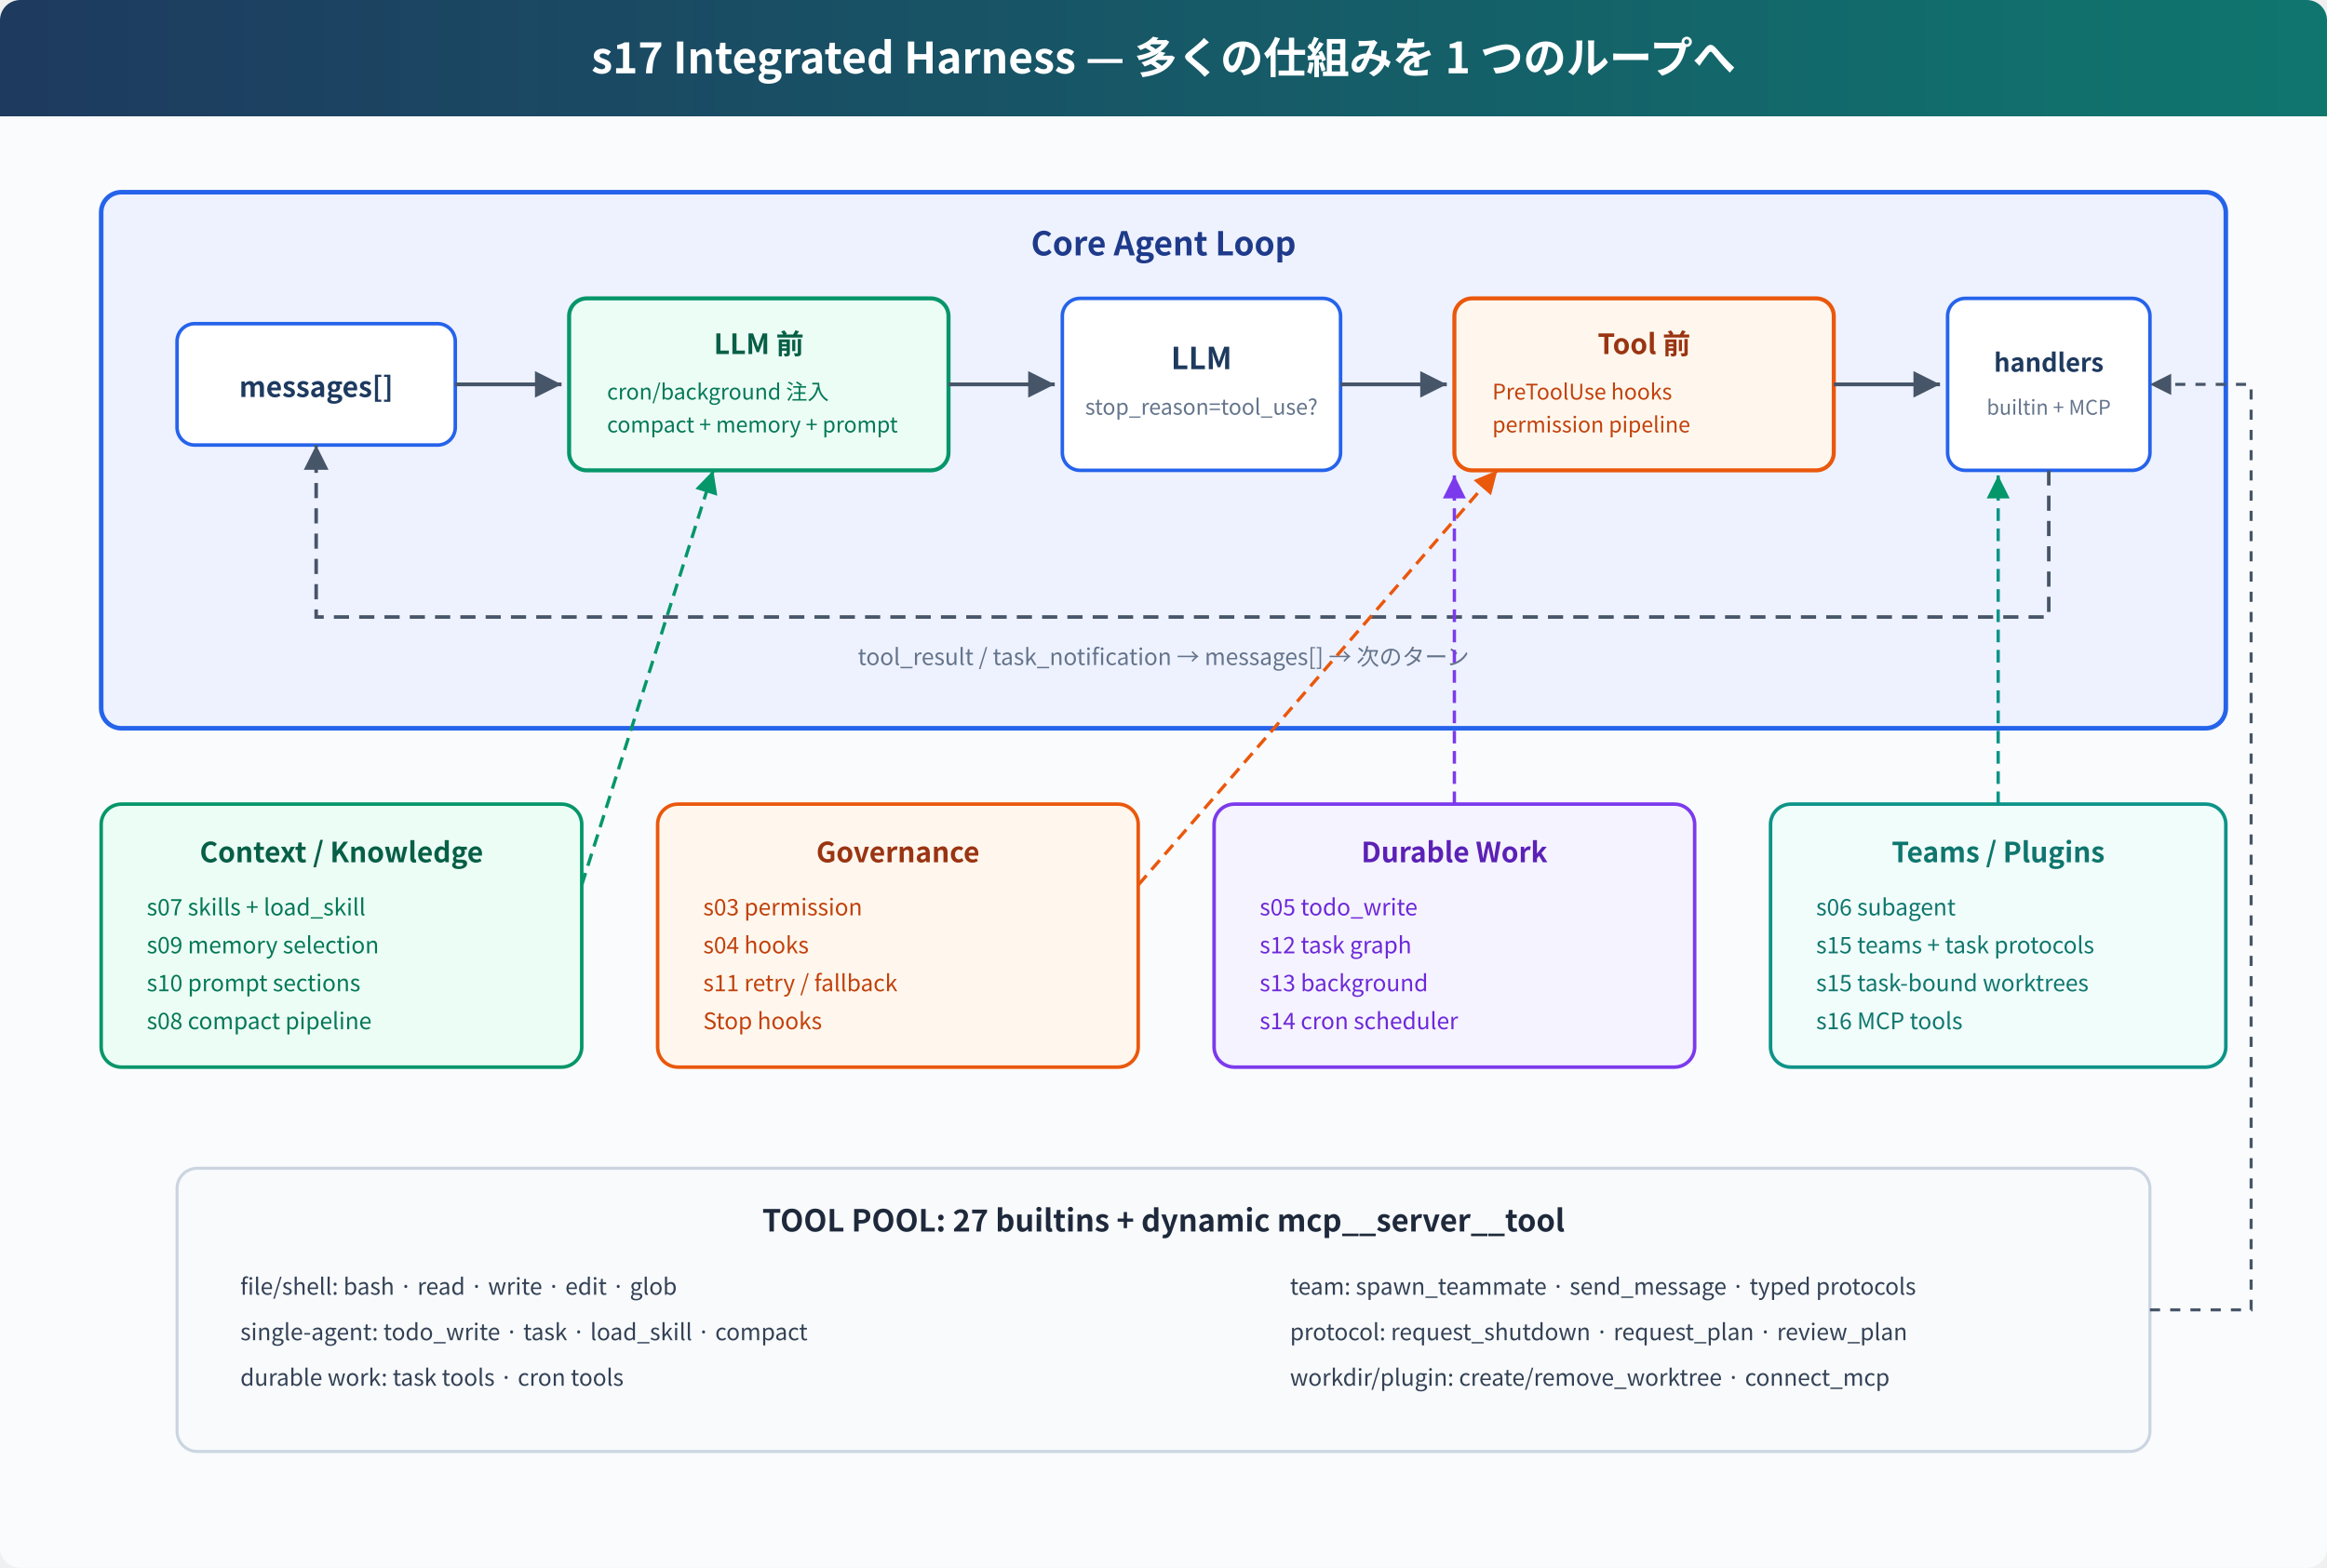
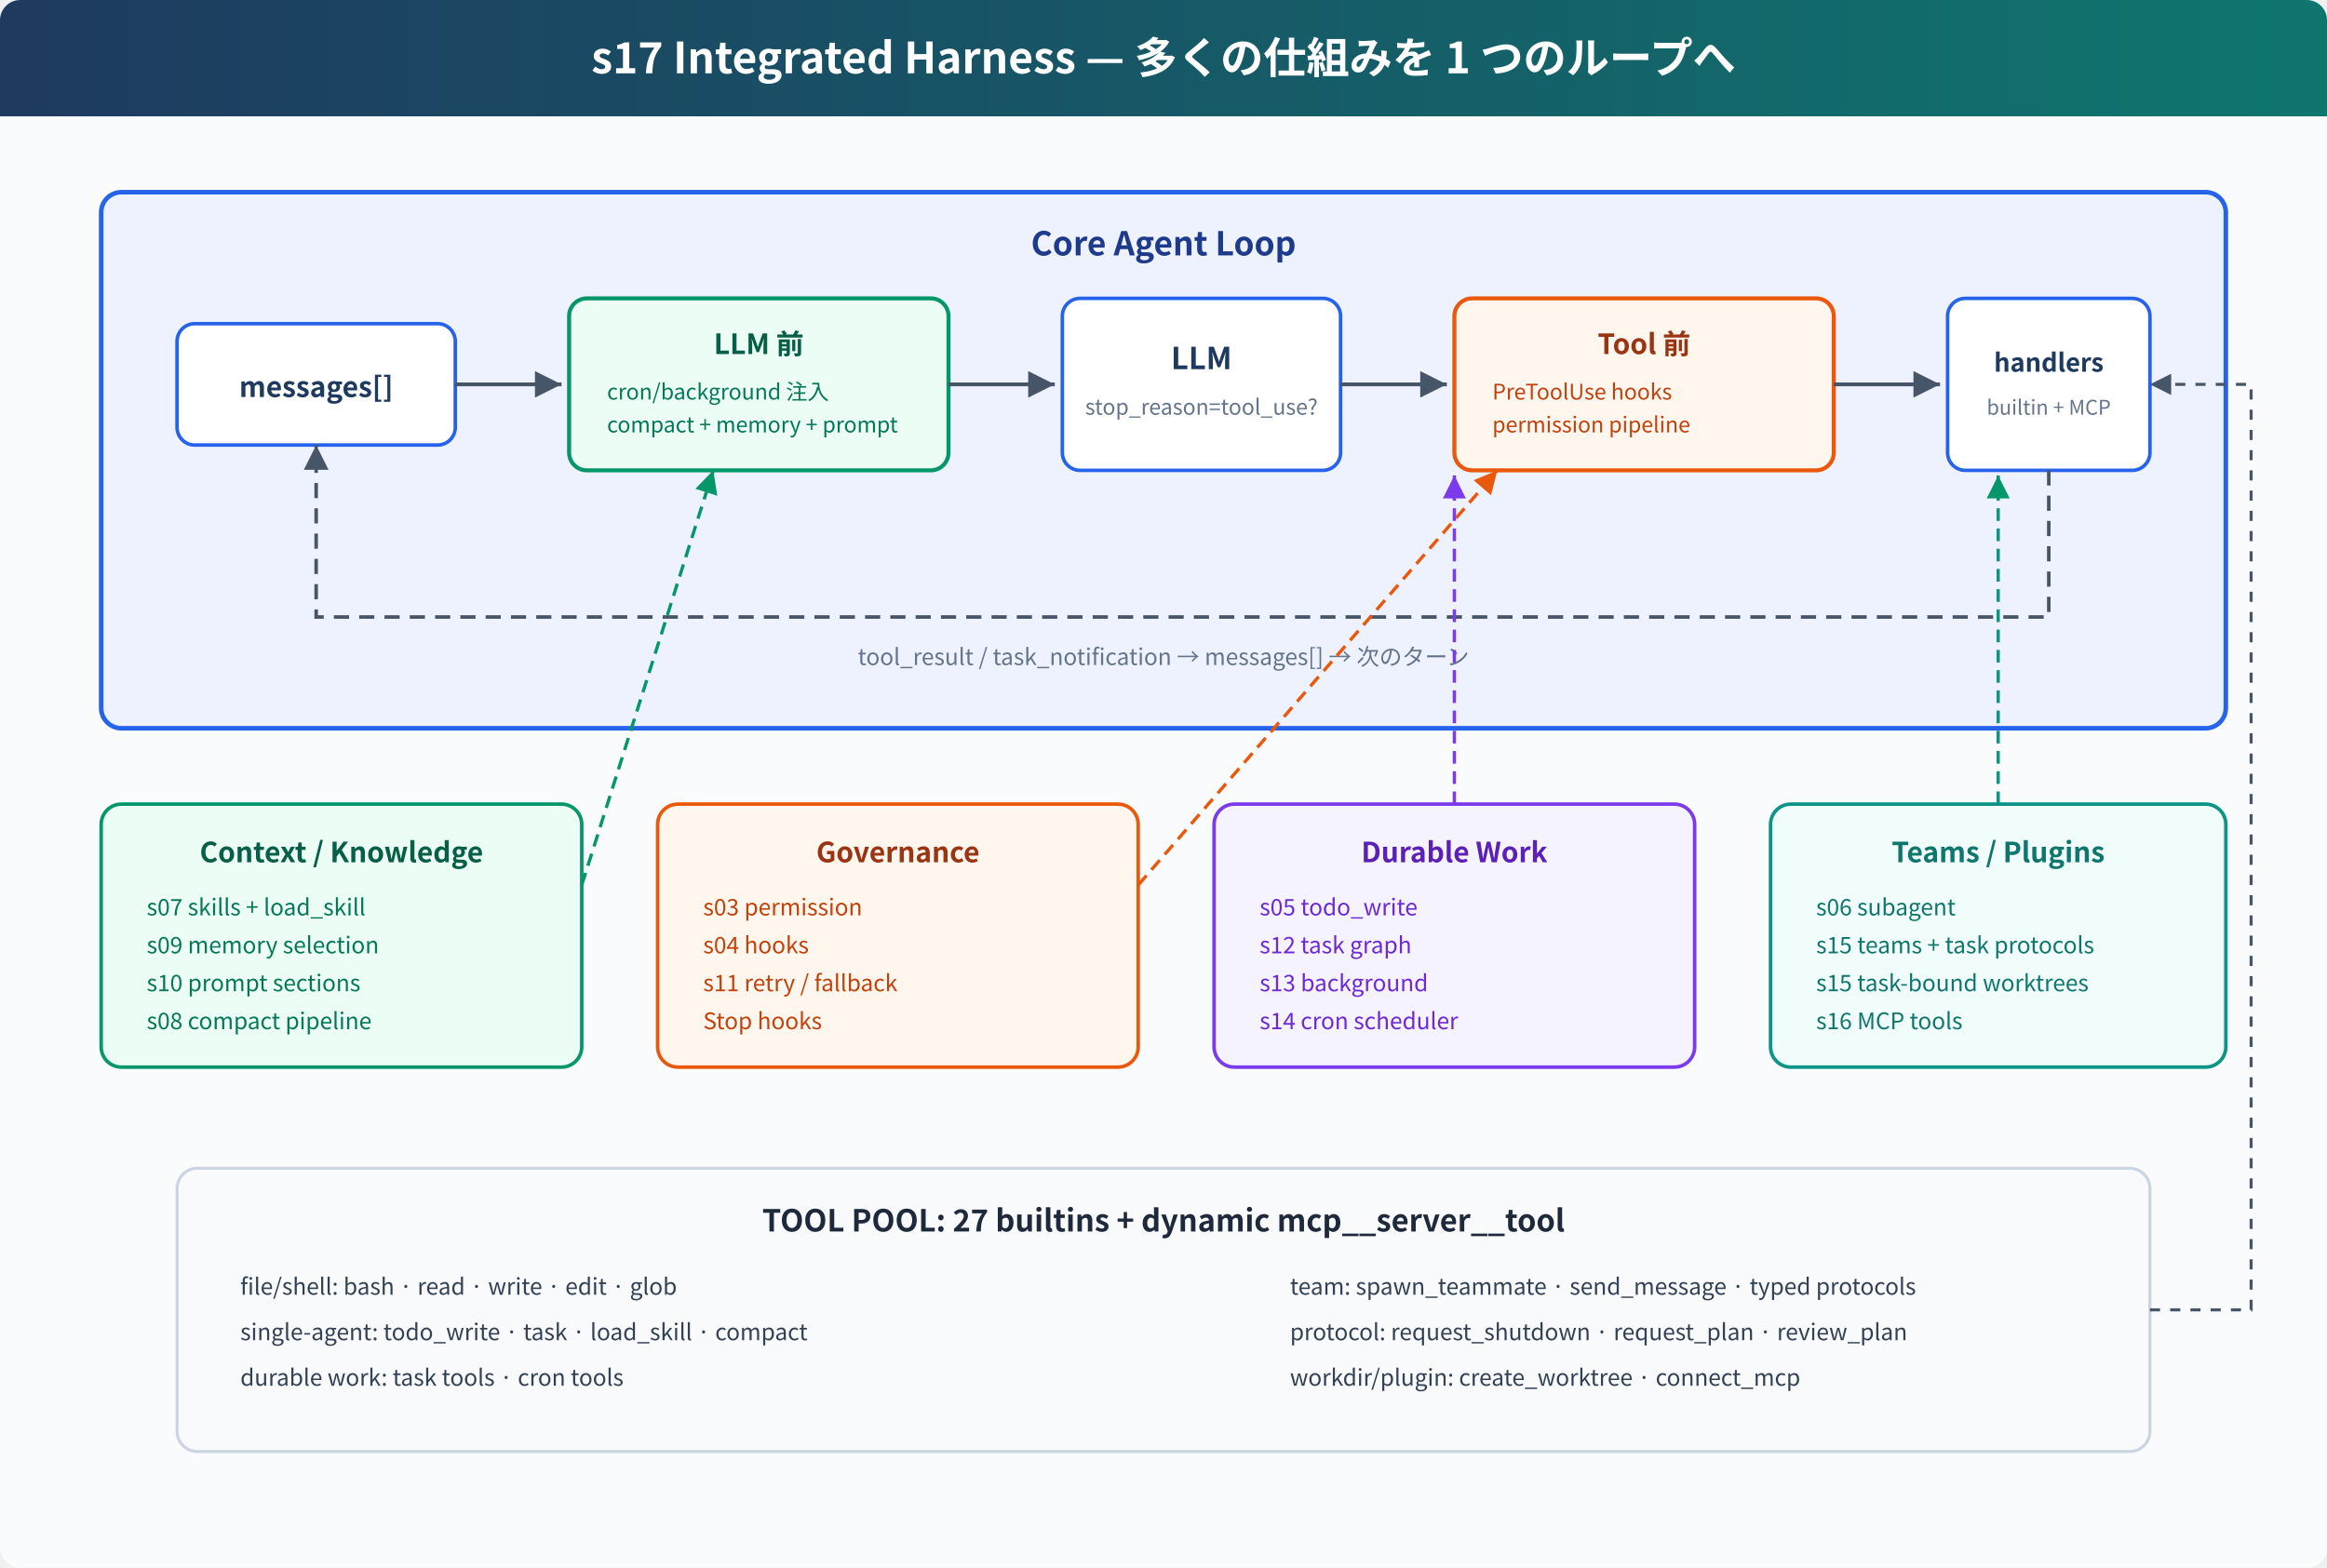
<svg xmlns="http://www.w3.org/2000/svg" viewBox="0 0 920 620" font-family="'Noto Sans CJK JP', 'Noto Sans CJK SC', 'Droid Sans Fallback', system-ui, -apple-system, sans-serif">
  <defs>
    <linearGradient id="header" x1="0" y1="0" x2="1" y2="0">
      <stop offset="0%" stop-color="#1e3a5f" />
      <stop offset="100%" stop-color="#0f766e" />
    </linearGradient>
    <marker id="arrow" viewBox="0 0 10 10" refX="10" refY="5" markerWidth="7" markerHeight="7" orient="auto-start-reverse">
      <path d="M 0 0 L 10 5 L 0 10 z" fill="#475569" />
    </marker>
    <marker id="arrow-green" viewBox="0 0 10 10" refX="10" refY="5" markerWidth="7" markerHeight="7" orient="auto-start-reverse">
      <path d="M 0 0 L 10 5 L 0 10 z" fill="#059669" />
    </marker>
    <marker id="arrow-purple" viewBox="0 0 10 10" refX="10" refY="5" markerWidth="7" markerHeight="7" orient="auto-start-reverse">
      <path d="M 0 0 L 10 5 L 0 10 z" fill="#7c3aed" />
    </marker>
    <marker id="arrow-orange" viewBox="0 0 10 10" refX="10" refY="5" markerWidth="7" markerHeight="7" orient="auto-start-reverse">
      <path d="M 0 0 L 10 5 L 0 10 z" fill="#ea580c" />
    </marker>
  </defs>
  <rect width="920" height="620" rx="8" fill="#fafbfc" />
  <rect x="0" y="0" width="920" height="46" rx="8" fill="url(#header)" />
  <rect x="0" y="38" width="920" height="8" fill="url(#header)" />
  <text x="460" y="29" text-anchor="middle" fill="#fff" font-size="17" font-weight="700">s17 Integrated Harness — 多くの仕組みを 1 つのループへ</text>
  <rect x="40" y="76" width="840" height="212" rx="8" fill="#eef2ff" stroke="#2563eb" stroke-width="1.8" />
  <text x="460" y="101" text-anchor="middle" fill="#1e3a8a" font-size="13" font-weight="700">Core Agent Loop</text>
  <rect x="70" y="128" width="110" height="48" rx="7" fill="#fff" stroke="#2563eb" stroke-width="1.4" />
  <text x="125" y="157" text-anchor="middle" fill="#1e3a5f" font-size="11" font-weight="700">messages[]</text>
  <line x1="180" y1="152" x2="222" y2="152" stroke="#475569" stroke-width="1.5" marker-end="url(#arrow)" />
  <rect x="225" y="118" width="150" height="68" rx="7" fill="#ecfdf5" stroke="#059669" stroke-width="1.6" />
  <text x="300" y="140" text-anchor="middle" fill="#065f46" font-size="11" font-weight="700">LLM 前</text>
  <text x="240" y="158" fill="#047857" font-size="8.5">cron/background 注入</text>
  <text x="240" y="171" fill="#047857" font-size="8.5">compact + memory + prompt</text>
  <line x1="375" y1="152" x2="417" y2="152" stroke="#475569" stroke-width="1.5" marker-end="url(#arrow)" />
  <rect x="420" y="118" width="110" height="68" rx="7" fill="#fff" stroke="#2563eb" stroke-width="1.4" />
  <text x="475" y="146" text-anchor="middle" fill="#1e3a5f" font-size="12" font-weight="700">LLM</text>
  <text x="475" y="164" text-anchor="middle" fill="#64748b" font-size="8.5">stop_reason=tool_use?</text>
  <line x1="530" y1="152" x2="572" y2="152" stroke="#475569" stroke-width="1.5" marker-end="url(#arrow)" />
  <rect x="575" y="118" width="150" height="68" rx="7" fill="#fff7ed" stroke="#ea580c" stroke-width="1.6" />
  <text x="650" y="140" text-anchor="middle" fill="#9a3412" font-size="11" font-weight="700">Tool 前</text>
  <text x="590" y="158" fill="#c2410c" font-size="8.5">PreToolUse hooks</text>
  <text x="590" y="171" fill="#c2410c" font-size="8.5">permission pipeline</text>
  <line x1="725" y1="152" x2="767" y2="152" stroke="#475569" stroke-width="1.5" marker-end="url(#arrow)" />
  <rect x="770" y="118" width="80" height="68" rx="7" fill="#fff" stroke="#2563eb" stroke-width="1.4" />
  <text x="810" y="147" text-anchor="middle" fill="#1e3a5f" font-size="10" font-weight="700">handlers</text>
  <text x="810" y="164" text-anchor="middle" fill="#64748b" font-size="8">builtin + MCP</text>
  <path d="M 810 186 L 810 244 L 125 244 L 125 176" fill="none" stroke="#475569" stroke-width="1.4" stroke-dasharray="6,4" marker-end="url(#arrow)" />
  <text x="460" y="263" text-anchor="middle" fill="#64748b" font-size="9">tool_result / task_notification → messages[] → 次のターン</text>
  <rect x="40" y="318" width="190" height="104" rx="8" fill="#ecfdf5" stroke="#059669" stroke-width="1.4" />
  <text x="135" y="341" text-anchor="middle" fill="#065f46" font-size="11" font-weight="700">Context / Knowledge</text>
  <text x="58" y="362" fill="#047857" font-size="9">s07 skills + load_skill</text>
  <text x="58" y="377" fill="#047857" font-size="9">s09 memory selection</text>
  <text x="58" y="392" fill="#047857" font-size="9">s10 prompt sections</text>
  <text x="58" y="407" fill="#047857" font-size="9">s08 compact pipeline</text>
  <path d="M 230 350 L 282 186" fill="none" stroke="#059669" stroke-width="1.3" marker-end="url(#arrow-green)" stroke-dasharray="5,3" />
  <rect x="260" y="318" width="190" height="104" rx="8" fill="#fff7ed" stroke="#ea580c" stroke-width="1.4" />
  <text x="355" y="341" text-anchor="middle" fill="#9a3412" font-size="11" font-weight="700">Governance</text>
  <text x="278" y="362" fill="#c2410c" font-size="9">s03 permission</text>
  <text x="278" y="377" fill="#c2410c" font-size="9">s04 hooks</text>
  <text x="278" y="392" fill="#c2410c" font-size="9">s11 retry / fallback</text>
  <text x="278" y="407" fill="#c2410c" font-size="9">Stop hooks</text>
  <path d="M 450 350 L 592 186" fill="none" stroke="#ea580c" stroke-width="1.3" marker-end="url(#arrow-orange)" stroke-dasharray="5,3" />
  <rect x="480" y="318" width="190" height="104" rx="8" fill="#f5f3ff" stroke="#7c3aed" stroke-width="1.4" />
  <text x="575" y="341" text-anchor="middle" fill="#5b21b6" font-size="11" font-weight="700">Durable Work</text>
  <text x="498" y="362" fill="#6d28d9" font-size="9">s05 todo_write</text>
  <text x="498" y="377" fill="#6d28d9" font-size="9">s12 task graph</text>
  <text x="498" y="392" fill="#6d28d9" font-size="9">s13 background</text>
  <text x="498" y="407" fill="#6d28d9" font-size="9">s14 cron scheduler</text>
  <path d="M 575 318 L 575 188" fill="none" stroke="#7c3aed" stroke-width="1.3" marker-end="url(#arrow-purple)" stroke-dasharray="5,3" />
  <rect x="700" y="318" width="180" height="104" rx="8" fill="#f0fdfa" stroke="#0d9488" stroke-width="1.4" />
  <text x="790" y="341" text-anchor="middle" fill="#0f766e" font-size="11" font-weight="700">Teams / Plugins</text>
  <text x="718" y="362" fill="#0f766e" font-size="9">s06 subagent</text>
  <text x="718" y="377" fill="#0f766e" font-size="9">s15 teams + task protocols</text>
  <text x="718" y="392" fill="#0f766e" font-size="9">s15 task-bound worktrees</text>
  <text x="718" y="407" fill="#0f766e" font-size="9">s16 MCP tools</text>
  <path d="M 790 318 L 790 188" fill="none" stroke="#0d9488" stroke-width="1.3" marker-end="url(#arrow-green)" stroke-dasharray="5,3" />
  <rect x="70" y="462" width="780" height="112" rx="8" fill="#f8fafc" stroke="#cbd5e1" stroke-width="1.2" />
  <text x="460" y="487" text-anchor="middle" fill="#1e293b" font-size="12" font-weight="700">TOOL POOL: 27 builtins + dynamic mcp__server__tool</text>
  <text x="95" y="512" fill="#334155" font-size="9">file/shell: bash · read · write · edit · glob</text>
  <text x="95" y="530" fill="#334155" font-size="9">single-agent: todo_write · task · load_skill · compact</text>
  <text x="95" y="548" fill="#334155" font-size="9">durable work: task tools · cron tools</text>
  <text x="510" y="512" fill="#334155" font-size="9">team: spawn_teammate · send_message · typed protocols</text>
  <text x="510" y="530" fill="#334155" font-size="9">protocol: request_shutdown · request_plan · review_plan</text>
-   <text x="510" y="548" fill="#334155" font-size="9">workdir/plugin: create/remove_worktree · connect_mcp</text>
+   <text x="510" y="548" fill="#334155" font-size="9">workdir/plugin: create_worktree · connect_mcp</text>
  <path d="M 850 518 L 890 518 L 890 152 L 850 152" fill="none" stroke="#475569" stroke-width="1.2" marker-end="url(#arrow)" stroke-dasharray="4,4" />
</svg>
